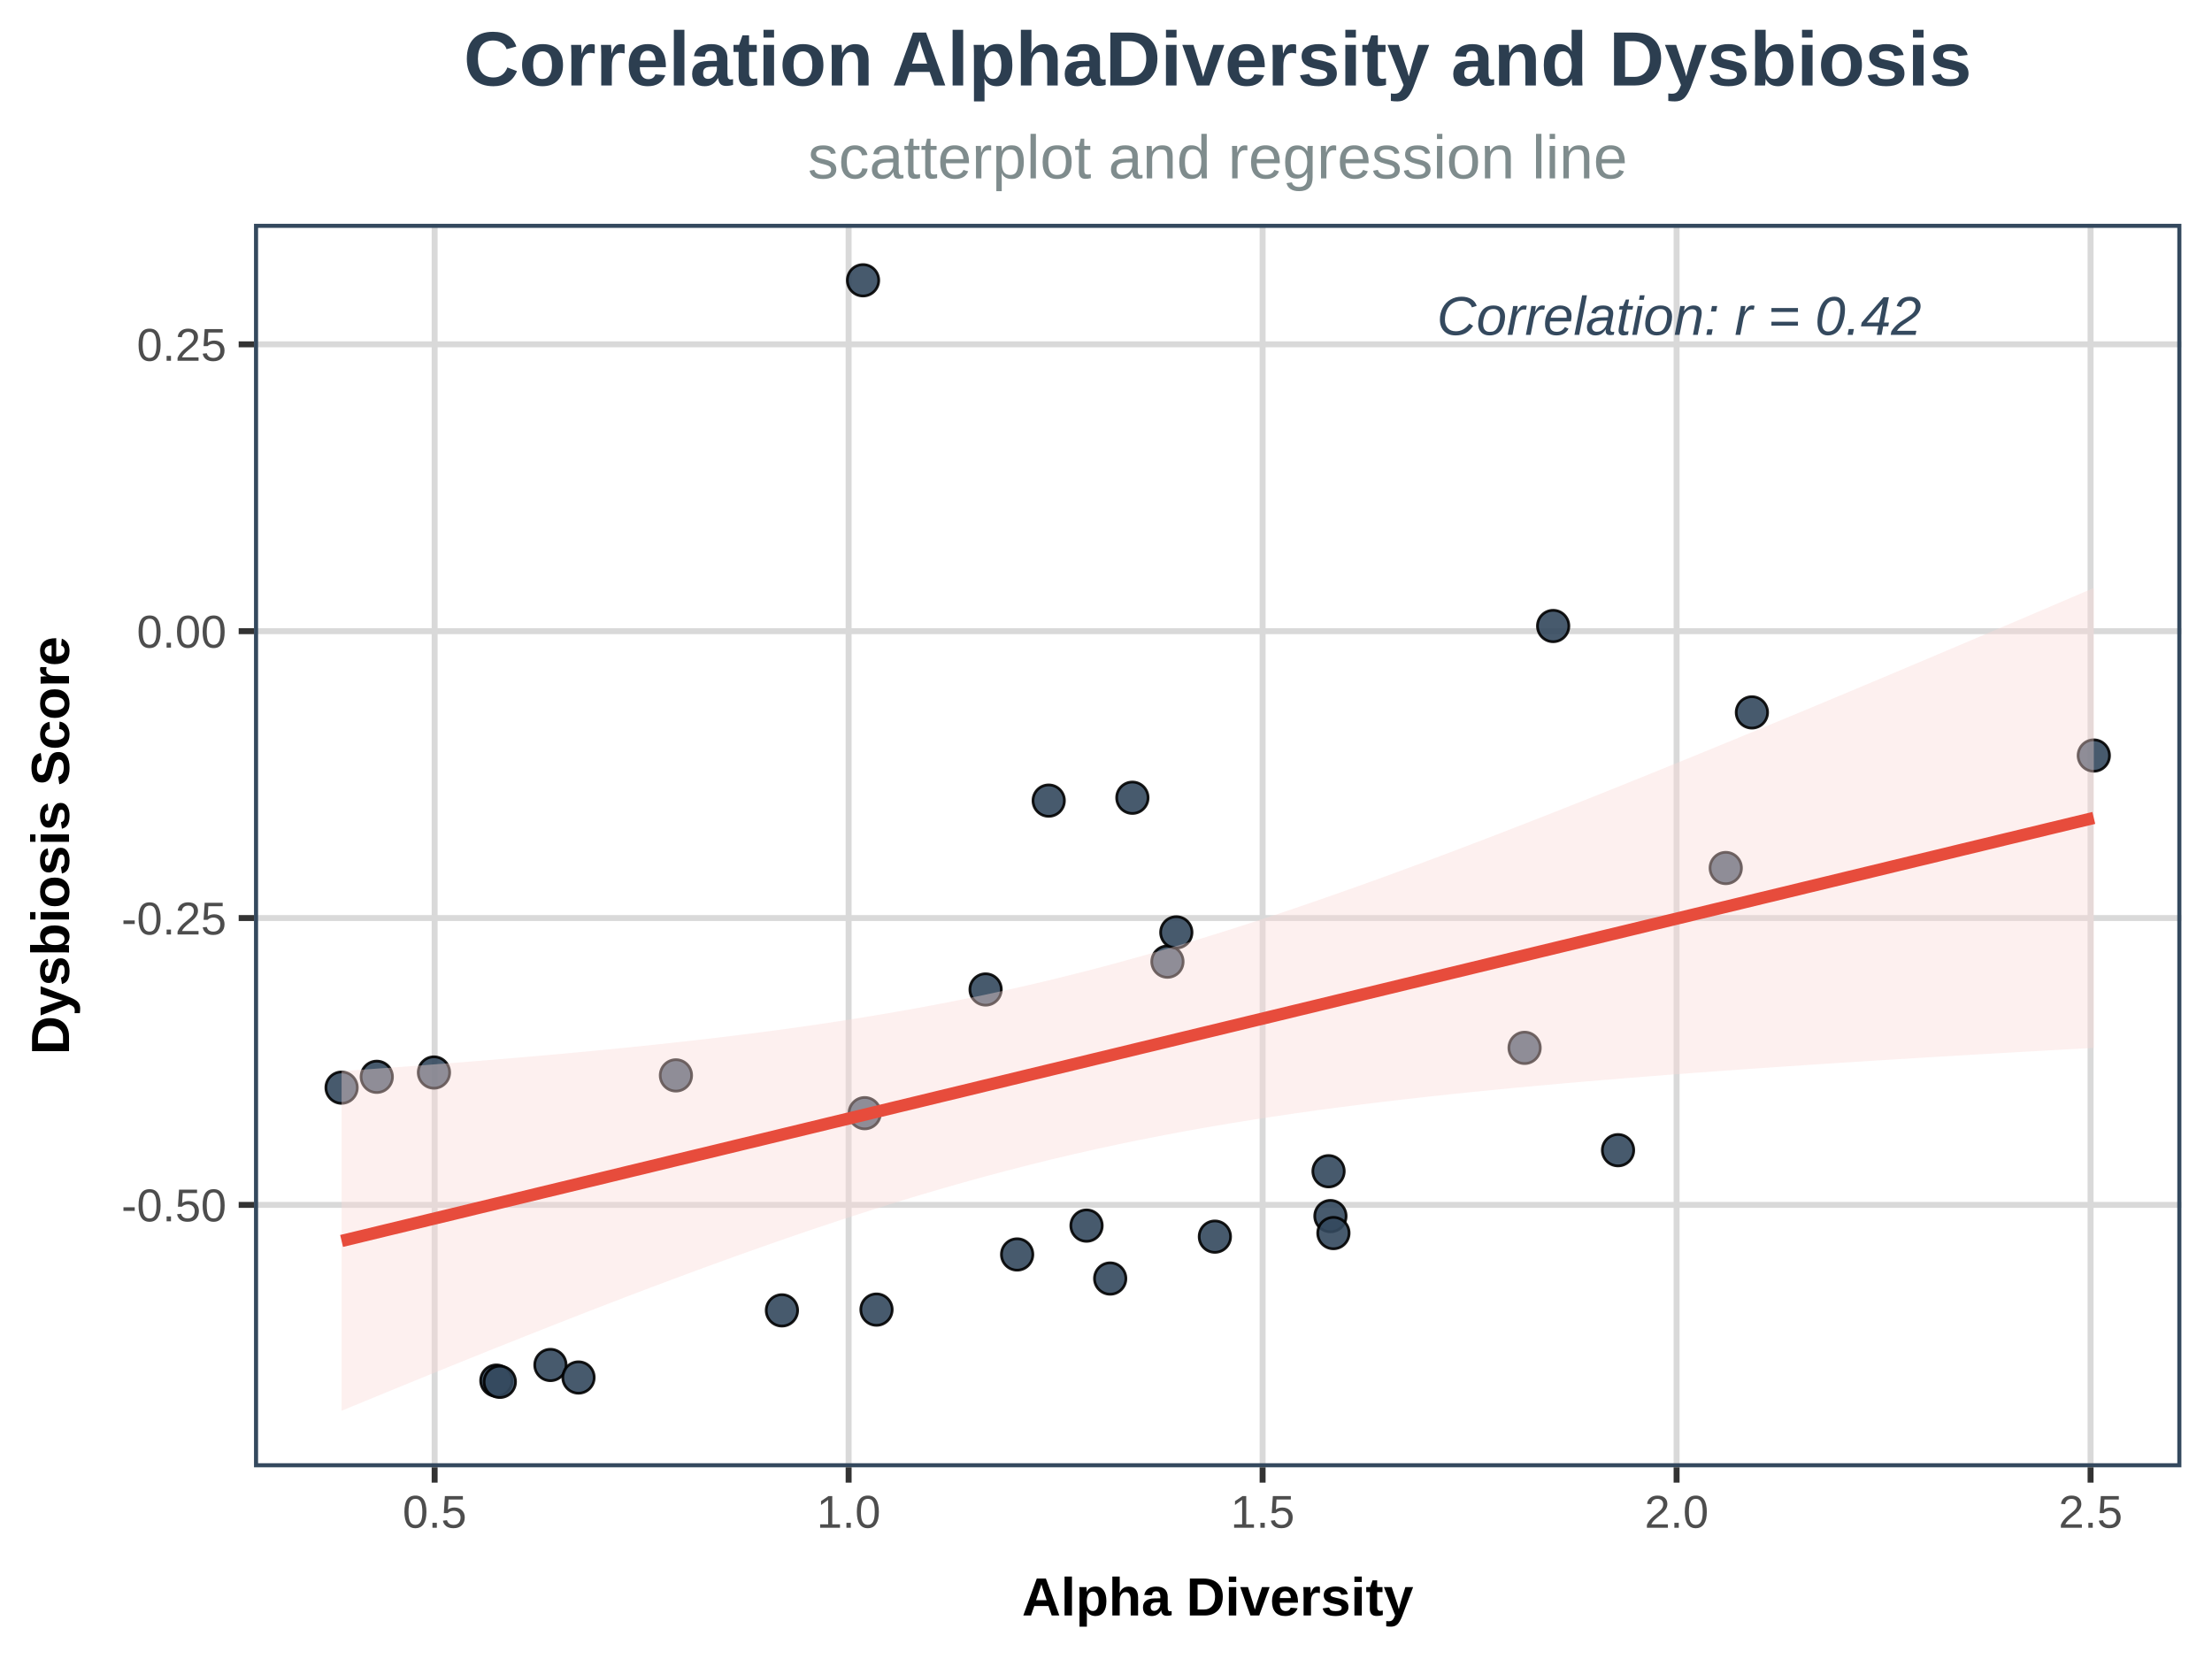
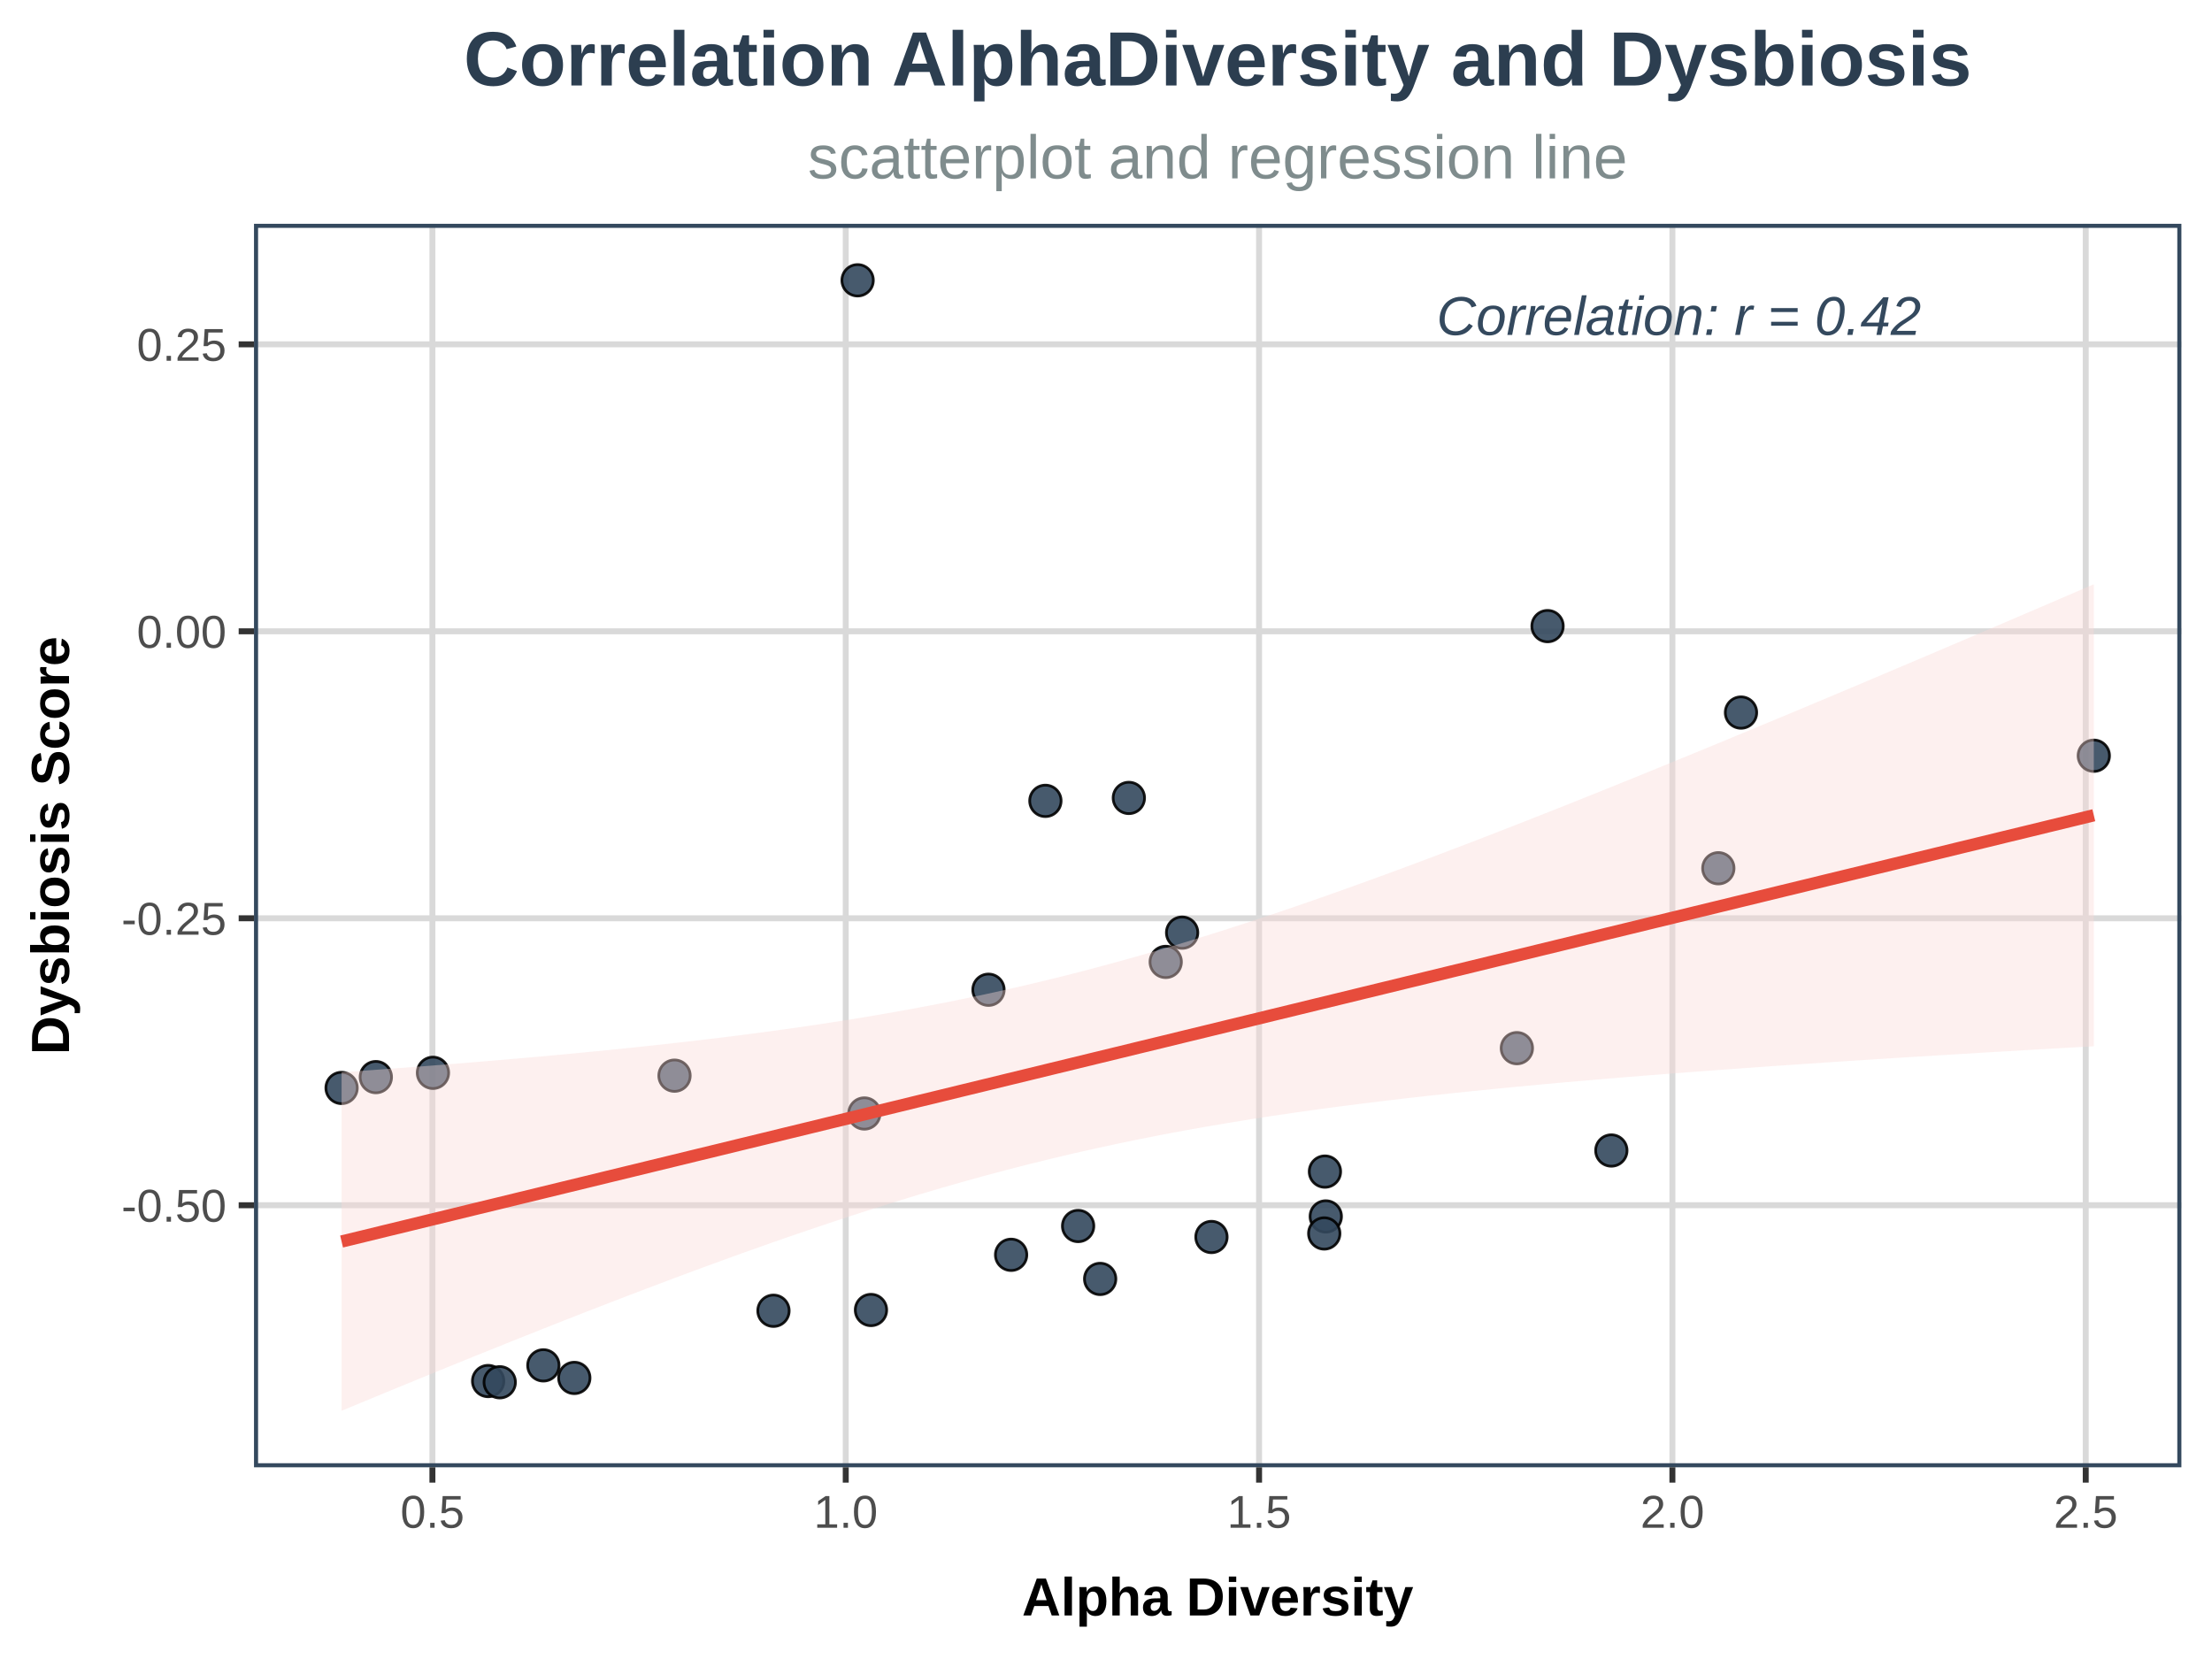
<svg xmlns="http://www.w3.org/2000/svg" class="svglite" width="576.00pt" height="432.00pt" viewBox="0 0 576.00 432.00">
  <defs>
    <style type="text/css">
    .svglite line, .svglite polyline, .svglite polygon, .svglite path, .svglite rect, .svglite circle {
      fill: none;
      stroke: #000000;
      stroke-linecap: round;
      stroke-linejoin: round;
      stroke-miterlimit: 10.00;
    }
    .svglite text {
      white-space: pre;
    }
  </style>
  </defs>
  <rect width="100%" height="100%" style="stroke: none; fill: #FFFFFF;" />
  <defs>
    <clipPath id="cpMC4wMHw1NzYuMDB8MC4wMHw0MzIuMDA=">
      <rect x="0.00" y="0.00" width="576.00" height="432.00" />
    </clipPath>
  </defs>
  <g clip-path="url(#cpMC4wMHw1NzYuMDB8MC4wMHw0MzIuMDA=)">
    <rect x="0" y="0.00" width="576.00" height="432.00" style="stroke-width: 1.55; stroke: #FFFFFF; fill: #FFFFFF;" />
  </g>
  <defs>
    <clipPath id="cpNjYuMTR8NTY4LjAzfDU4LjI3fDM4Mi4wOA==">
      <rect x="66.14" y="58.27" width="501.89" height="323.81" />
    </clipPath>
  </defs>
  <g clip-path="url(#cpNjYuMTR8NTY4LjAzfDU4LjI3fDM4Mi4wOA==)">
    <rect x="66.14" y="58.27" width="501.89" height="323.81" style="stroke-width: 1.55; stroke: none; fill: #FFFFFF;" />
-     <polyline points="66.14,313.75 568.03,313.75 " style="stroke-width: 1.55; stroke: #D9D9D9; stroke-linecap: butt;" />
-     <polyline points="66.14,239.05 568.03,239.05 " style="stroke-width: 1.55; stroke: #D9D9D9; stroke-linecap: butt;" />
-     <polyline points="66.14,164.36 568.03,164.36 " style="stroke-width: 1.55; stroke: #D9D9D9; stroke-linecap: butt;" />
-     <polyline points="66.14,89.66 568.03,89.66 " style="stroke-width: 1.55; stroke: #D9D9D9; stroke-linecap: butt;" />
-     <polyline points="113.18,382.08 113.18,58.27 " style="stroke-width: 1.55; stroke: #D9D9D9; stroke-linecap: butt;" />
-     <polyline points="220.98,382.08 220.98,58.27 " style="stroke-width: 1.55; stroke: #D9D9D9; stroke-linecap: butt;" />
-     <polyline points="328.78,382.08 328.78,58.27 " style="stroke-width: 1.55; stroke: #D9D9D9; stroke-linecap: butt;" />
-     <polyline points="436.58,382.08 436.58,58.27 " style="stroke-width: 1.55; stroke: #D9D9D9; stroke-linecap: butt;" />
-     <polyline points="544.38,382.08 544.38,58.27 " style="stroke-width: 1.55; stroke: #D9D9D9; stroke-linecap: butt;" />
-     <circle cx="316.35" cy="322.02" r="4.09" style="stroke-width: 0.71; stroke: #000000; stroke-opacity: 0.90; fill: #34495E; fill-opacity: 0.90;" />
-     <circle cx="345.95" cy="304.99" r="4.09" style="stroke-width: 0.71; stroke: #000000; stroke-opacity: 0.90; fill: #34495E; fill-opacity: 0.90;" />
-     <circle cx="273.08" cy="208.48" r="4.09" style="stroke-width: 0.71; stroke: #000000; stroke-opacity: 0.90; fill: #34495E; fill-opacity: 0.90;" />
-     <circle cx="282.93" cy="319.15" r="4.09" style="stroke-width: 0.71; stroke: #000000; stroke-opacity: 0.90; fill: #34495E; fill-opacity: 0.90;" />
-     <circle cx="404.44" cy="163.01" r="4.09" style="stroke-width: 0.71; stroke: #000000; stroke-opacity: 0.90; fill: #34495E; fill-opacity: 0.90;" />
-     <circle cx="143.33" cy="355.44" r="4.09" style="stroke-width: 0.71; stroke: #000000; stroke-opacity: 0.90; fill: #34495E; fill-opacity: 0.90;" />
-     <circle cx="294.87" cy="207.73" r="4.09" style="stroke-width: 0.71; stroke: #000000; stroke-opacity: 0.90; fill: #34495E; fill-opacity: 0.90;" />
-     <circle cx="176.01" cy="280.03" r="4.09" style="stroke-width: 0.71; stroke: #000000; stroke-opacity: 0.90; fill: #34495E; fill-opacity: 0.90;" />
-     <circle cx="129.25" cy="359.51" r="4.09" style="stroke-width: 0.71; stroke: #000000; stroke-opacity: 0.90; fill: #34495E; fill-opacity: 0.90;" />
-     <circle cx="304.00" cy="250.41" r="4.09" style="stroke-width: 0.71; stroke: #000000; stroke-opacity: 0.90; fill: #34495E; fill-opacity: 0.90;" />
-     <circle cx="306.31" cy="242.79" r="4.09" style="stroke-width: 0.71; stroke: #000000; stroke-opacity: 0.90; fill: #34495E; fill-opacity: 0.90;" />
-     <circle cx="224.73" cy="72.99" r="4.09" style="stroke-width: 0.71; stroke: #000000; stroke-opacity: 0.90; fill: #34495E; fill-opacity: 0.90;" />
-     <circle cx="397.00" cy="272.86" r="4.09" style="stroke-width: 0.71; stroke: #000000; stroke-opacity: 0.90; fill: #34495E; fill-opacity: 0.90;" />
-     <circle cx="545.22" cy="196.74" r="4.09" style="stroke-width: 0.71; stroke: #000000; stroke-opacity: 0.90; fill: #34495E; fill-opacity: 0.90;" />
-     <circle cx="113.00" cy="279.28" r="4.09" style="stroke-width: 0.71; stroke: #000000; stroke-opacity: 0.90; fill: #34495E; fill-opacity: 0.90;" />
-     <circle cx="98.11" cy="280.40" r="4.09" style="stroke-width: 0.71; stroke: #000000; stroke-opacity: 0.90; fill: #34495E; fill-opacity: 0.90;" />
-     <circle cx="203.61" cy="341.22" r="4.09" style="stroke-width: 0.71; stroke: #000000; stroke-opacity: 0.90; fill: #34495E; fill-opacity: 0.90;" />
-     <circle cx="225.17" cy="289.87" r="4.09" style="stroke-width: 0.71; stroke: #000000; stroke-opacity: 0.90; fill: #34495E; fill-opacity: 0.90;" />
-     <circle cx="456.19" cy="185.51" r="4.09" style="stroke-width: 0.71; stroke: #000000; stroke-opacity: 0.90; fill: #34495E; fill-opacity: 0.90;" />
-     <circle cx="256.65" cy="257.66" r="4.09" style="stroke-width: 0.71; stroke: #000000; stroke-opacity: 0.90; fill: #34495E; fill-opacity: 0.90;" />
-     <circle cx="150.64" cy="358.70" r="4.09" style="stroke-width: 0.71; stroke: #000000; stroke-opacity: 0.90; fill: #34495E; fill-opacity: 0.90;" />
-     <circle cx="449.38" cy="226.03" r="4.09" style="stroke-width: 0.71; stroke: #000000; stroke-opacity: 0.90; fill: #34495E; fill-opacity: 0.90;" />
-     <circle cx="346.44" cy="316.67" r="4.09" style="stroke-width: 0.71; stroke: #000000; stroke-opacity: 0.90; fill: #34495E; fill-opacity: 0.90;" />
-     <circle cx="421.33" cy="299.51" r="4.09" style="stroke-width: 0.71; stroke: #000000; stroke-opacity: 0.90; fill: #34495E; fill-opacity: 0.90;" />
-     <circle cx="347.22" cy="321.09" r="4.09" style="stroke-width: 0.71; stroke: #000000; stroke-opacity: 0.90; fill: #34495E; fill-opacity: 0.90;" />
-     <circle cx="289.09" cy="332.93" r="4.09" style="stroke-width: 0.71; stroke: #000000; stroke-opacity: 0.90; fill: #34495E; fill-opacity: 0.90;" />
-     <circle cx="130.15" cy="359.83" r="4.09" style="stroke-width: 0.71; stroke: #000000; stroke-opacity: 0.90; fill: #34495E; fill-opacity: 0.90;" />
-     <circle cx="228.24" cy="341.02" r="4.09" style="stroke-width: 0.71; stroke: #000000; stroke-opacity: 0.90; fill: #34495E; fill-opacity: 0.90;" />
-     <circle cx="88.95" cy="283.22" r="4.09" style="stroke-width: 0.71; stroke: #000000; stroke-opacity: 0.90; fill: #34495E; fill-opacity: 0.90;" />
-     <circle cx="264.86" cy="326.66" r="4.09" style="stroke-width: 0.71; stroke: #000000; stroke-opacity: 0.90; fill: #34495E; fill-opacity: 0.90;" />
-     <polygon points="88.95,278.92 94.73,278.51 100.50,278.10 106.28,277.68 112.05,277.24 117.83,276.80 123.60,276.34 129.38,275.87 135.16,275.38 140.93,274.88 146.71,274.37 152.48,273.83 158.26,273.28 164.03,272.70 169.81,272.10 175.58,271.48 181.36,270.84 187.14,270.16 192.91,269.46 198.69,268.72 204.46,267.95 210.24,267.14 216.01,266.29 221.79,265.40 227.56,264.46 233.34,263.48 239.11,262.45 244.89,261.37 250.67,260.23 256.44,259.04 262.22,257.79 267.99,256.48 273.77,255.12 279.54,253.69 285.32,252.21 291.09,250.67 296.87,249.07 302.65,247.42 308.42,245.72 314.20,243.96 319.97,242.15 325.75,240.30 331.52,238.40 337.30,236.46 343.07,234.48 348.85,232.46 354.63,230.41 360.40,228.33 366.18,226.21 371.95,224.07 377.73,221.90 383.50,219.71 389.28,217.50 395.05,215.26 400.83,213.01 406.60,210.74 412.38,208.45 418.16,206.15 423.93,203.83 429.71,201.50 435.48,199.15 441.26,196.80 447.03,194.43 452.81,192.06 458.58,189.67 464.36,187.28 470.14,184.88 475.91,182.47 481.69,180.05 487.46,177.63 493.24,175.20 499.01,172.76 504.79,170.32 510.56,167.87 516.34,165.42 522.11,162.97 527.89,160.51 533.67,158.04 539.44,155.57 545.22,153.10 545.22,272.87 539.44,273.19 533.67,273.51 527.89,273.83 522.11,274.16 516.34,274.49 510.56,274.83 504.79,275.17 499.01,275.52 493.24,275.87 487.46,276.23 481.69,276.60 475.91,276.97 470.14,277.35 464.36,277.74 458.58,278.13 452.81,278.53 447.03,278.95 441.26,279.37 435.48,279.80 429.71,280.25 423.93,280.71 418.16,281.18 412.38,281.66 406.60,282.16 400.83,282.68 395.05,283.21 389.28,283.77 383.50,284.34 377.73,284.94 371.95,285.56 366.18,286.21 360.40,286.88 354.63,287.59 348.85,288.33 343.07,289.10 337.30,289.91 331.52,290.76 325.75,291.65 319.97,292.58 314.20,293.56 308.42,294.59 302.65,295.68 296.87,296.81 291.09,298.00 285.32,299.25 279.54,300.56 273.77,301.92 267.99,303.35 262.22,304.83 256.44,306.37 250.67,307.97 244.89,309.62 239.11,311.32 233.34,313.08 227.56,314.89 221.79,316.74 216.01,318.64 210.24,320.58 204.46,322.56 198.69,324.58 192.91,326.63 187.14,328.71 181.36,330.82 175.58,332.97 169.81,335.13 164.03,337.32 158.26,339.54 152.48,341.77 146.71,344.03 140.93,346.30 135.16,348.59 129.38,350.89 123.60,353.21 117.83,355.54 112.05,357.88 106.28,360.24 100.50,362.60 94.73,364.98 88.95,367.36 " style="stroke-width: 0.00; stroke: none; stroke-linecap: butt; fill: #FADBD8; fill-opacity: 0.40;" />
-     <polyline points="88.95,278.92 94.73,278.51 100.50,278.10 106.28,277.68 112.05,277.24 117.83,276.80 123.60,276.34 129.38,275.87 135.16,275.38 140.93,274.88 146.71,274.37 152.48,273.83 158.26,273.28 164.03,272.70 169.81,272.10 175.58,271.48 181.36,270.84 187.14,270.16 192.91,269.46 198.69,268.72 204.46,267.95 210.24,267.14 216.01,266.29 221.79,265.40 227.56,264.46 233.34,263.48 239.11,262.45 244.89,261.37 250.67,260.23 256.44,259.04 262.22,257.79 267.99,256.48 273.77,255.12 279.54,253.69 285.32,252.21 291.09,250.67 296.87,249.07 302.65,247.42 308.42,245.72 314.20,243.96 319.97,242.15 325.75,240.30 331.52,238.40 337.30,236.46 343.07,234.48 348.85,232.46 354.63,230.41 360.40,228.33 366.18,226.21 371.95,224.07 377.73,221.90 383.50,219.71 389.28,217.50 395.05,215.26 400.83,213.01 406.60,210.74 412.38,208.45 418.16,206.15 423.93,203.83 429.71,201.50 435.48,199.15 441.26,196.80 447.03,194.43 452.81,192.06 458.58,189.67 464.36,187.28 470.14,184.88 475.91,182.47 481.69,180.05 487.46,177.63 493.24,175.20 499.01,172.76 504.79,170.32 510.56,167.87 516.34,165.42 522.11,162.97 527.89,160.51 533.67,158.04 539.44,155.57 545.22,153.10 " style="stroke-width: 3.20; stroke: none; stroke-linecap: butt;" />
-     <polyline points="545.22,272.87 539.44,273.19 533.67,273.51 527.89,273.83 522.11,274.16 516.34,274.49 510.56,274.83 504.79,275.17 499.01,275.52 493.24,275.87 487.46,276.23 481.69,276.60 475.91,276.97 470.14,277.35 464.36,277.74 458.58,278.13 452.81,278.53 447.03,278.95 441.26,279.37 435.48,279.80 429.71,280.25 423.93,280.71 418.16,281.18 412.38,281.66 406.60,282.16 400.83,282.68 395.05,283.21 389.28,283.77 383.50,284.34 377.73,284.94 371.95,285.56 366.18,286.21 360.40,286.88 354.63,287.59 348.85,288.33 343.07,289.10 337.30,289.91 331.52,290.76 325.75,291.65 319.97,292.58 314.20,293.56 308.42,294.59 302.65,295.68 296.87,296.81 291.09,298.00 285.32,299.25 279.54,300.56 273.77,301.92 267.99,303.35 262.22,304.83 256.44,306.37 250.67,307.97 244.89,309.62 239.11,311.32 233.34,313.08 227.56,314.89 221.79,316.74 216.01,318.64 210.24,320.58 204.46,322.56 198.69,324.58 192.91,326.63 187.14,328.71 181.36,330.82 175.58,332.97 169.81,335.13 164.03,337.32 158.26,339.54 152.48,341.77 146.71,344.03 140.93,346.30 135.16,348.59 129.38,350.89 123.60,353.21 117.83,355.54 112.05,357.88 106.28,360.24 100.50,362.60 94.73,364.98 88.95,367.36 " style="stroke-width: 3.20; stroke: none; stroke-linecap: butt;" />
-     <polyline points="88.95,323.14 94.73,321.75 100.50,320.35 106.28,318.96 112.05,317.56 117.83,316.17 123.60,314.77 129.38,313.38 135.16,311.99 140.93,310.59 146.71,309.20 152.48,307.80 158.26,306.41 164.03,305.01 169.81,303.62 175.58,302.22 181.36,300.83 187.14,299.44 192.91,298.04 198.69,296.65 204.46,295.25 210.24,293.86 216.01,292.46 221.79,291.07 227.56,289.68 233.34,288.28 239.11,286.89 244.89,285.49 250.67,284.10 256.44,282.70 262.22,281.31 267.99,279.91 273.77,278.52 279.54,277.13 285.32,275.73 291.09,274.34 296.87,272.94 302.65,271.55 308.42,270.15 314.20,268.76 319.97,267.37 325.75,265.97 331.52,264.58 337.30,263.18 343.07,261.79 348.85,260.39 354.63,259.00 360.40,257.61 366.18,256.21 371.95,254.82 377.73,253.42 383.50,252.03 389.28,250.63 395.05,249.24 400.83,247.84 406.60,246.45 412.38,245.06 418.16,243.66 423.93,242.27 429.71,240.87 435.48,239.48 441.26,238.08 447.03,236.69 452.81,235.30 458.58,233.90 464.36,232.51 470.14,231.11 475.91,229.72 481.69,228.32 487.46,226.93 493.24,225.53 499.01,224.14 504.79,222.75 510.56,221.35 516.34,219.96 522.11,218.56 527.89,217.17 533.67,215.77 539.44,214.38 545.22,212.99 " style="stroke-width: 3.20; stroke: #E74C3C; stroke-linecap: butt;" />
-     <text x="437.25" y="87.20" text-anchor="middle" style="font-size: 14.23px; font-style: italic;fill: #34495E; font-family: &quot;Liberation Sans&quot;;" textLength="126.81px" lengthAdjust="spacingAndGlyphs">Correlation: r = 0.42</text>
+     <polyline points="66.14,313.84 568.03,313.84 " style="stroke-width: 1.55; stroke: #D9D9D9; stroke-linecap: butt;" />
+     <polyline points="66.14,239.12 568.03,239.12 " style="stroke-width: 1.55; stroke: #D9D9D9; stroke-linecap: butt;" />
+     <polyline points="66.14,164.39 568.03,164.39 " style="stroke-width: 1.55; stroke: #D9D9D9; stroke-linecap: butt;" />
+     <polyline points="66.14,89.67 568.03,89.67 " style="stroke-width: 1.55; stroke: #D9D9D9; stroke-linecap: butt;" />
+     <polyline points="112.60,382.08 112.60,58.27 " style="stroke-width: 1.55; stroke: #D9D9D9; stroke-linecap: butt;" />
+     <polyline points="220.23,382.08 220.23,58.27 " style="stroke-width: 1.55; stroke: #D9D9D9; stroke-linecap: butt;" />
+     <polyline points="327.86,382.08 327.86,58.27 " style="stroke-width: 1.55; stroke: #D9D9D9; stroke-linecap: butt;" />
+     <polyline points="435.49,382.08 435.49,58.27 " style="stroke-width: 1.55; stroke: #D9D9D9; stroke-linecap: butt;" />
+     <polyline points="543.12,382.08 543.12,58.27 " style="stroke-width: 1.55; stroke: #D9D9D9; stroke-linecap: butt;" />
+     <circle cx="315.46" cy="322.11" r="4.09" style="stroke-width: 0.71; stroke: #000000; stroke-opacity: 0.90; fill: #34495E; fill-opacity: 0.90;" />
+     <circle cx="345.01" cy="305.08" r="4.09" style="stroke-width: 0.71; stroke: #000000; stroke-opacity: 0.90; fill: #34495E; fill-opacity: 0.90;" />
+     <circle cx="272.22" cy="208.54" r="4.09" style="stroke-width: 0.71; stroke: #000000; stroke-opacity: 0.90; fill: #34495E; fill-opacity: 0.90;" />
+     <circle cx="280.74" cy="319.25" r="4.09" style="stroke-width: 0.71; stroke: #000000; stroke-opacity: 0.90; fill: #34495E; fill-opacity: 0.90;" />
+     <circle cx="402.98" cy="163.04" r="4.09" style="stroke-width: 0.71; stroke: #000000; stroke-opacity: 0.90; fill: #34495E; fill-opacity: 0.90;" />
+     <circle cx="141.49" cy="355.54" r="4.09" style="stroke-width: 0.71; stroke: #000000; stroke-opacity: 0.90; fill: #34495E; fill-opacity: 0.90;" />
+     <circle cx="293.95" cy="207.78" r="4.09" style="stroke-width: 0.71; stroke: #000000; stroke-opacity: 0.90; fill: #34495E; fill-opacity: 0.90;" />
+     <circle cx="175.64" cy="280.10" r="4.09" style="stroke-width: 0.71; stroke: #000000; stroke-opacity: 0.90; fill: #34495E; fill-opacity: 0.90;" />
+     <circle cx="127.11" cy="359.62" r="4.09" style="stroke-width: 0.71; stroke: #000000; stroke-opacity: 0.90; fill: #34495E; fill-opacity: 0.90;" />
+     <circle cx="303.55" cy="250.48" r="4.09" style="stroke-width: 0.71; stroke: #000000; stroke-opacity: 0.90; fill: #34495E; fill-opacity: 0.90;" />
+     <circle cx="307.82" cy="242.86" r="4.09" style="stroke-width: 0.71; stroke: #000000; stroke-opacity: 0.90; fill: #34495E; fill-opacity: 0.90;" />
+     <circle cx="223.32" cy="72.99" r="4.09" style="stroke-width: 0.71; stroke: #000000; stroke-opacity: 0.90; fill: #34495E; fill-opacity: 0.90;" />
+     <circle cx="394.99" cy="272.94" r="4.09" style="stroke-width: 0.71; stroke: #000000; stroke-opacity: 0.90; fill: #34495E; fill-opacity: 0.90;" />
+     <circle cx="545.22" cy="196.79" r="4.09" style="stroke-width: 0.71; stroke: #000000; stroke-opacity: 0.90; fill: #34495E; fill-opacity: 0.90;" />
+     <circle cx="112.74" cy="279.36" r="4.09" style="stroke-width: 0.71; stroke: #000000; stroke-opacity: 0.90; fill: #34495E; fill-opacity: 0.90;" />
+     <circle cx="97.87" cy="280.48" r="4.09" style="stroke-width: 0.71; stroke: #000000; stroke-opacity: 0.90; fill: #34495E; fill-opacity: 0.90;" />
+     <circle cx="201.41" cy="341.32" r="4.09" style="stroke-width: 0.71; stroke: #000000; stroke-opacity: 0.90; fill: #34495E; fill-opacity: 0.90;" />
+     <circle cx="225.08" cy="289.95" r="4.09" style="stroke-width: 0.71; stroke: #000000; stroke-opacity: 0.90; fill: #34495E; fill-opacity: 0.90;" />
+     <circle cx="453.35" cy="185.55" r="4.09" style="stroke-width: 0.71; stroke: #000000; stroke-opacity: 0.90; fill: #34495E; fill-opacity: 0.90;" />
+     <circle cx="257.40" cy="257.73" r="4.09" style="stroke-width: 0.71; stroke: #000000; stroke-opacity: 0.90; fill: #34495E; fill-opacity: 0.90;" />
+     <circle cx="149.55" cy="358.81" r="4.09" style="stroke-width: 0.71; stroke: #000000; stroke-opacity: 0.90; fill: #34495E; fill-opacity: 0.90;" />
+     <circle cx="447.45" cy="226.09" r="4.09" style="stroke-width: 0.71; stroke: #000000; stroke-opacity: 0.90; fill: #34495E; fill-opacity: 0.90;" />
+     <circle cx="345.23" cy="316.76" r="4.09" style="stroke-width: 0.71; stroke: #000000; stroke-opacity: 0.90; fill: #34495E; fill-opacity: 0.90;" />
+     <circle cx="419.59" cy="299.59" r="4.09" style="stroke-width: 0.71; stroke: #000000; stroke-opacity: 0.90; fill: #34495E; fill-opacity: 0.90;" />
+     <circle cx="344.83" cy="321.19" r="4.09" style="stroke-width: 0.71; stroke: #000000; stroke-opacity: 0.90; fill: #34495E; fill-opacity: 0.90;" />
+     <circle cx="286.48" cy="333.03" r="4.09" style="stroke-width: 0.71; stroke: #000000; stroke-opacity: 0.90; fill: #34495E; fill-opacity: 0.90;" />
+     <circle cx="130.13" cy="359.94" r="4.09" style="stroke-width: 0.71; stroke: #000000; stroke-opacity: 0.90; fill: #34495E; fill-opacity: 0.90;" />
+     <circle cx="226.80" cy="341.12" r="4.09" style="stroke-width: 0.71; stroke: #000000; stroke-opacity: 0.90; fill: #34495E; fill-opacity: 0.90;" />
+     <circle cx="88.95" cy="283.30" r="4.09" style="stroke-width: 0.71; stroke: #000000; stroke-opacity: 0.90; fill: #34495E; fill-opacity: 0.90;" />
+     <circle cx="263.29" cy="326.75" r="4.09" style="stroke-width: 0.71; stroke: #000000; stroke-opacity: 0.90; fill: #34495E; fill-opacity: 0.90;" />
+     <polygon points="88.95,279.22 94.73,278.81 100.50,278.38 106.28,277.95 112.05,277.51 117.83,277.05 123.60,276.58 129.38,276.10 135.16,275.60 140.93,275.09 146.71,274.56 152.48,274.01 158.26,273.45 164.03,272.86 169.81,272.25 175.58,271.61 181.36,270.95 187.14,270.26 192.91,269.54 198.69,268.79 204.46,268.00 210.24,267.18 216.01,266.31 221.79,265.41 227.56,264.45 233.34,263.45 239.11,262.40 244.89,261.30 250.67,260.14 256.44,258.93 262.22,257.66 267.99,256.33 273.77,254.94 279.54,253.50 285.32,251.99 291.09,250.43 296.87,248.81 302.65,247.14 308.42,245.41 314.20,243.63 319.97,241.80 325.75,239.93 331.52,238.01 337.30,236.05 343.07,234.05 348.85,232.01 354.63,229.94 360.40,227.84 366.18,225.71 371.95,223.55 377.73,221.36 383.50,219.16 389.28,216.92 395.05,214.67 400.83,212.40 406.60,210.12 412.38,207.81 418.16,205.49 423.93,203.16 429.71,200.81 435.48,198.45 441.26,196.08 447.03,193.70 452.81,191.31 458.58,188.91 464.36,186.51 470.14,184.09 475.91,181.67 481.69,179.24 487.46,176.80 493.24,174.35 499.01,171.91 504.79,169.45 510.56,166.99 516.34,164.53 522.11,162.06 527.89,159.58 533.67,157.11 539.44,154.62 545.22,152.14 545.22,272.45 539.44,272.77 533.67,273.10 527.89,273.43 522.11,273.77 516.34,274.11 510.56,274.46 504.79,274.81 499.01,275.16 493.24,275.52 487.46,275.89 481.69,276.26 475.91,276.64 470.14,277.03 464.36,277.42 458.58,277.83 452.81,278.24 447.03,278.66 441.26,279.09 435.48,279.53 429.71,279.98 423.93,280.44 418.16,280.92 412.38,281.41 406.60,281.91 400.83,282.44 395.05,282.98 389.28,283.54 383.50,284.12 377.73,284.72 371.95,285.34 366.18,285.99 360.40,286.67 354.63,287.38 348.85,288.12 343.07,288.89 337.30,289.70 331.52,290.55 325.75,291.44 319.97,292.38 314.20,293.36 308.42,294.39 302.65,295.47 296.87,296.61 291.09,297.80 285.32,299.05 279.54,300.35 273.77,301.72 267.99,303.14 262.22,304.62 256.44,306.16 250.67,307.76 244.89,309.41 239.11,311.12 233.34,312.88 227.56,314.69 221.79,316.55 216.01,318.45 210.24,320.40 204.46,322.38 198.69,324.40 192.91,326.46 187.14,328.55 181.36,330.67 175.58,332.82 169.81,335.00 164.03,337.19 158.26,339.42 152.48,341.66 146.71,343.92 140.93,346.21 135.16,348.50 129.38,350.82 123.60,353.14 117.83,355.49 112.05,357.84 106.28,360.21 100.50,362.58 94.73,364.97 88.95,367.36 " style="stroke-width: 0.00; stroke: none; stroke-linecap: butt; fill: #FADBD8; fill-opacity: 0.40;" />
+     <polyline points="88.95,279.22 94.73,278.81 100.50,278.38 106.28,277.95 112.05,277.51 117.83,277.05 123.60,276.58 129.38,276.10 135.16,275.60 140.93,275.09 146.71,274.56 152.48,274.01 158.26,273.45 164.03,272.86 169.81,272.25 175.58,271.61 181.36,270.95 187.14,270.26 192.91,269.54 198.69,268.79 204.46,268.00 210.24,267.18 216.01,266.31 221.79,265.41 227.56,264.45 233.34,263.45 239.11,262.40 244.89,261.30 250.67,260.14 256.44,258.93 262.22,257.66 267.99,256.33 273.77,254.94 279.54,253.50 285.32,251.99 291.09,250.43 296.87,248.81 302.65,247.14 308.42,245.41 314.20,243.63 319.97,241.80 325.75,239.93 331.52,238.01 337.30,236.05 343.07,234.05 348.85,232.01 354.63,229.94 360.40,227.84 366.18,225.71 371.95,223.55 377.73,221.36 383.50,219.16 389.28,216.92 395.05,214.67 400.83,212.40 406.60,210.12 412.38,207.81 418.16,205.49 423.93,203.16 429.71,200.81 435.48,198.45 441.26,196.08 447.03,193.70 452.81,191.31 458.58,188.91 464.36,186.51 470.14,184.09 475.91,181.67 481.69,179.24 487.46,176.80 493.24,174.35 499.01,171.91 504.79,169.45 510.56,166.99 516.34,164.53 522.11,162.06 527.89,159.58 533.67,157.11 539.44,154.62 545.22,152.14 " style="stroke-width: 3.20; stroke: none; stroke-linecap: butt;" />
+     <polyline points="545.22,272.45 539.44,272.77 533.67,273.10 527.89,273.43 522.11,273.77 516.34,274.11 510.56,274.46 504.79,274.81 499.01,275.16 493.24,275.52 487.46,275.89 481.69,276.26 475.91,276.64 470.14,277.03 464.36,277.42 458.58,277.83 452.81,278.24 447.03,278.66 441.26,279.09 435.48,279.53 429.71,279.98 423.93,280.44 418.16,280.92 412.38,281.41 406.60,281.91 400.83,282.44 395.05,282.98 389.28,283.54 383.50,284.12 377.73,284.72 371.95,285.34 366.18,285.99 360.40,286.67 354.63,287.38 348.85,288.12 343.07,288.89 337.30,289.70 331.52,290.55 325.75,291.44 319.97,292.38 314.20,293.36 308.42,294.39 302.65,295.47 296.87,296.61 291.09,297.80 285.32,299.05 279.54,300.35 273.77,301.72 267.99,303.14 262.22,304.62 256.44,306.16 250.67,307.76 244.89,309.41 239.11,311.12 233.34,312.88 227.56,314.69 221.79,316.55 216.01,318.45 210.24,320.40 204.46,322.38 198.69,324.40 192.91,326.46 187.14,328.55 181.36,330.67 175.58,332.82 169.81,335.00 164.03,337.19 158.26,339.42 152.48,341.66 146.71,343.92 140.93,346.21 135.16,348.50 129.38,350.82 123.60,353.14 117.83,355.49 112.05,357.84 106.28,360.21 100.50,362.58 94.73,364.97 88.95,367.36 " style="stroke-width: 3.20; stroke: none; stroke-linecap: butt;" />
+     <polyline points="88.95,323.29 94.73,321.89 100.50,320.48 106.28,319.08 112.05,317.67 117.83,316.27 123.60,314.86 129.38,313.46 135.16,312.05 140.93,310.65 146.71,309.24 152.48,307.84 158.26,306.43 164.03,305.03 169.81,303.62 175.58,302.22 181.36,300.81 187.14,299.41 192.91,298.00 198.69,296.60 204.46,295.19 210.24,293.79 216.01,292.38 221.79,290.98 227.56,289.57 233.34,288.17 239.11,286.76 244.89,285.36 250.67,283.95 256.44,282.55 262.22,281.14 267.99,279.74 273.77,278.33 279.54,276.93 285.32,275.52 291.09,274.12 296.87,272.71 302.65,271.31 308.42,269.90 314.20,268.50 319.97,267.09 325.75,265.69 331.52,264.28 337.30,262.88 343.07,261.47 348.85,260.07 354.63,258.66 360.40,257.26 366.18,255.85 371.95,254.45 377.73,253.04 383.50,251.64 389.28,250.23 395.05,248.83 400.83,247.42 406.60,246.02 412.38,244.61 418.16,243.20 423.93,241.80 429.71,240.39 435.48,238.99 441.26,237.58 447.03,236.18 452.81,234.77 458.58,233.37 464.36,231.96 470.14,230.56 475.91,229.15 481.69,227.75 487.46,226.34 493.24,224.94 499.01,223.53 504.79,222.13 510.56,220.72 516.34,219.32 522.11,217.91 527.89,216.51 533.67,215.10 539.44,213.70 545.22,212.29 " style="stroke-width: 3.20; stroke: #E74C3C; stroke-linecap: butt;" />
+     <text x="437.17" y="87.21" text-anchor="middle" style="font-size: 14.23px; font-style: italic;fill: #34495E; font-family: &quot;Liberation Sans&quot;;" textLength="126.81px" lengthAdjust="spacingAndGlyphs">Correlation: r = 0.42</text>
    <rect x="66.14" y="58.27" width="501.89" height="323.81" style="stroke-width: 2.13; stroke: #34495E;" />
  </g>
  <g clip-path="url(#cpMC4wMHw1NzYuMDB8MC4wMHw0MzIuMDA=)">
-     <text x="58.97" y="318.03" text-anchor="end" style="font-size: 12.00px;fill: #4D4D4D; font-family: &quot;Liberation Sans&quot;;" textLength="27.67px" lengthAdjust="spacingAndGlyphs">-0.50</text>
-     <text x="58.97" y="243.34" text-anchor="end" style="font-size: 12.00px;fill: #4D4D4D; font-family: &quot;Liberation Sans&quot;;" textLength="27.67px" lengthAdjust="spacingAndGlyphs">-0.25</text>
-     <text x="58.97" y="168.64" text-anchor="end" style="font-size: 12.00px;fill: #4D4D4D; font-family: &quot;Liberation Sans&quot;;" textLength="23.80px" lengthAdjust="spacingAndGlyphs">0.00</text>
+     <text x="58.97" y="318.12" text-anchor="end" style="font-size: 12.00px;fill: #4D4D4D; font-family: &quot;Liberation Sans&quot;;" textLength="27.67px" lengthAdjust="spacingAndGlyphs">-0.50</text>
+     <text x="58.97" y="243.40" text-anchor="end" style="font-size: 12.00px;fill: #4D4D4D; font-family: &quot;Liberation Sans&quot;;" textLength="27.67px" lengthAdjust="spacingAndGlyphs">-0.25</text>
+     <text x="58.97" y="168.68" text-anchor="end" style="font-size: 12.00px;fill: #4D4D4D; font-family: &quot;Liberation Sans&quot;;" textLength="23.80px" lengthAdjust="spacingAndGlyphs">0.00</text>
    <text x="58.97" y="93.95" text-anchor="end" style="font-size: 12.00px;fill: #4D4D4D; font-family: &quot;Liberation Sans&quot;;" textLength="23.80px" lengthAdjust="spacingAndGlyphs">0.25</text>
-     <polyline points="62.15,313.75 66.14,313.75 " style="stroke-width: 1.55; stroke: #333333; stroke-linecap: butt;" />
-     <polyline points="62.15,239.05 66.14,239.05 " style="stroke-width: 1.55; stroke: #333333; stroke-linecap: butt;" />
-     <polyline points="62.15,164.36 66.14,164.36 " style="stroke-width: 1.55; stroke: #333333; stroke-linecap: butt;" />
-     <polyline points="62.15,89.66 66.14,89.66 " style="stroke-width: 1.55; stroke: #333333; stroke-linecap: butt;" />
-     <polyline points="113.18,386.07 113.18,382.08 " style="stroke-width: 1.55; stroke: #333333; stroke-linecap: butt;" />
-     <polyline points="220.98,386.07 220.98,382.08 " style="stroke-width: 1.55; stroke: #333333; stroke-linecap: butt;" />
-     <polyline points="328.78,386.07 328.78,382.08 " style="stroke-width: 1.55; stroke: #333333; stroke-linecap: butt;" />
-     <polyline points="436.58,386.07 436.58,382.08 " style="stroke-width: 1.55; stroke: #333333; stroke-linecap: butt;" />
-     <polyline points="544.38,386.07 544.38,382.08 " style="stroke-width: 1.55; stroke: #333333; stroke-linecap: butt;" />
-     <text x="113.18" y="397.82" text-anchor="middle" style="font-size: 12.00px;fill: #4D4D4D; font-family: &quot;Liberation Sans&quot;;" textLength="16.94px" lengthAdjust="spacingAndGlyphs">0.5</text>
-     <text x="220.98" y="397.82" text-anchor="middle" style="font-size: 12.00px;fill: #4D4D4D; font-family: &quot;Liberation Sans&quot;;" textLength="16.94px" lengthAdjust="spacingAndGlyphs">1.0</text>
-     <text x="328.78" y="397.82" text-anchor="middle" style="font-size: 12.00px;fill: #4D4D4D; font-family: &quot;Liberation Sans&quot;;" textLength="16.94px" lengthAdjust="spacingAndGlyphs">1.5</text>
-     <text x="436.58" y="397.82" text-anchor="middle" style="font-size: 12.00px;fill: #4D4D4D; font-family: &quot;Liberation Sans&quot;;" textLength="16.94px" lengthAdjust="spacingAndGlyphs">2.0</text>
-     <text x="544.38" y="397.82" text-anchor="middle" style="font-size: 12.00px;fill: #4D4D4D; font-family: &quot;Liberation Sans&quot;;" textLength="16.94px" lengthAdjust="spacingAndGlyphs">2.5</text>
+     <polyline points="62.15,313.84 66.14,313.84 " style="stroke-width: 1.55; stroke: #333333; stroke-linecap: butt;" />
+     <polyline points="62.15,239.12 66.14,239.12 " style="stroke-width: 1.55; stroke: #333333; stroke-linecap: butt;" />
+     <polyline points="62.15,164.39 66.14,164.39 " style="stroke-width: 1.55; stroke: #333333; stroke-linecap: butt;" />
+     <polyline points="62.15,89.67 66.14,89.67 " style="stroke-width: 1.55; stroke: #333333; stroke-linecap: butt;" />
+     <polyline points="112.60,386.07 112.60,382.08 " style="stroke-width: 1.55; stroke: #333333; stroke-linecap: butt;" />
+     <polyline points="220.23,386.07 220.23,382.08 " style="stroke-width: 1.55; stroke: #333333; stroke-linecap: butt;" />
+     <polyline points="327.86,386.07 327.86,382.08 " style="stroke-width: 1.55; stroke: #333333; stroke-linecap: butt;" />
+     <polyline points="435.49,386.07 435.49,382.08 " style="stroke-width: 1.55; stroke: #333333; stroke-linecap: butt;" />
+     <polyline points="543.12,386.07 543.12,382.08 " style="stroke-width: 1.55; stroke: #333333; stroke-linecap: butt;" />
+     <text x="112.60" y="397.82" text-anchor="middle" style="font-size: 12.00px;fill: #4D4D4D; font-family: &quot;Liberation Sans&quot;;" textLength="16.94px" lengthAdjust="spacingAndGlyphs">0.5</text>
+     <text x="220.23" y="397.82" text-anchor="middle" style="font-size: 12.00px;fill: #4D4D4D; font-family: &quot;Liberation Sans&quot;;" textLength="16.94px" lengthAdjust="spacingAndGlyphs">1.0</text>
+     <text x="327.86" y="397.82" text-anchor="middle" style="font-size: 12.00px;fill: #4D4D4D; font-family: &quot;Liberation Sans&quot;;" textLength="16.94px" lengthAdjust="spacingAndGlyphs">1.5</text>
+     <text x="435.49" y="397.82" text-anchor="middle" style="font-size: 12.00px;fill: #4D4D4D; font-family: &quot;Liberation Sans&quot;;" textLength="16.94px" lengthAdjust="spacingAndGlyphs">2.0</text>
+     <text x="543.12" y="397.82" text-anchor="middle" style="font-size: 12.00px;fill: #4D4D4D; font-family: &quot;Liberation Sans&quot;;" textLength="16.94px" lengthAdjust="spacingAndGlyphs">2.5</text>
    <text x="317.08" y="420.67" text-anchor="middle" style="font-size: 14.00px; font-weight: bold; font-family: &quot;Liberation Sans&quot;;" textLength="106.58px" lengthAdjust="spacingAndGlyphs">Alpha Diversity</text>
    <text transform="translate(17.97,220.18) rotate(-90)" text-anchor="middle" style="font-size: 14.00px; font-weight: bold; font-family: &quot;Liberation Sans&quot;;" textLength="107.11px" lengthAdjust="spacingAndGlyphs">Dysbiosis Score</text>
    <text x="317.08" y="46.45" text-anchor="middle" style="font-size: 16.00px;fill: #7F8C8D; font-family: &quot;Liberation Sans&quot;;" textLength="229.38px" lengthAdjust="spacingAndGlyphs">scatterplot and regression line</text>
    <text x="317.08" y="22.25" text-anchor="middle" style="font-size: 20.00px; font-weight: bold;fill: #2C3E50; font-family: &quot;Liberation Sans&quot;;" textLength="407.37px" lengthAdjust="spacingAndGlyphs">Correlation AlphaDiversity and Dysbiosis</text>
  </g>
</svg>
